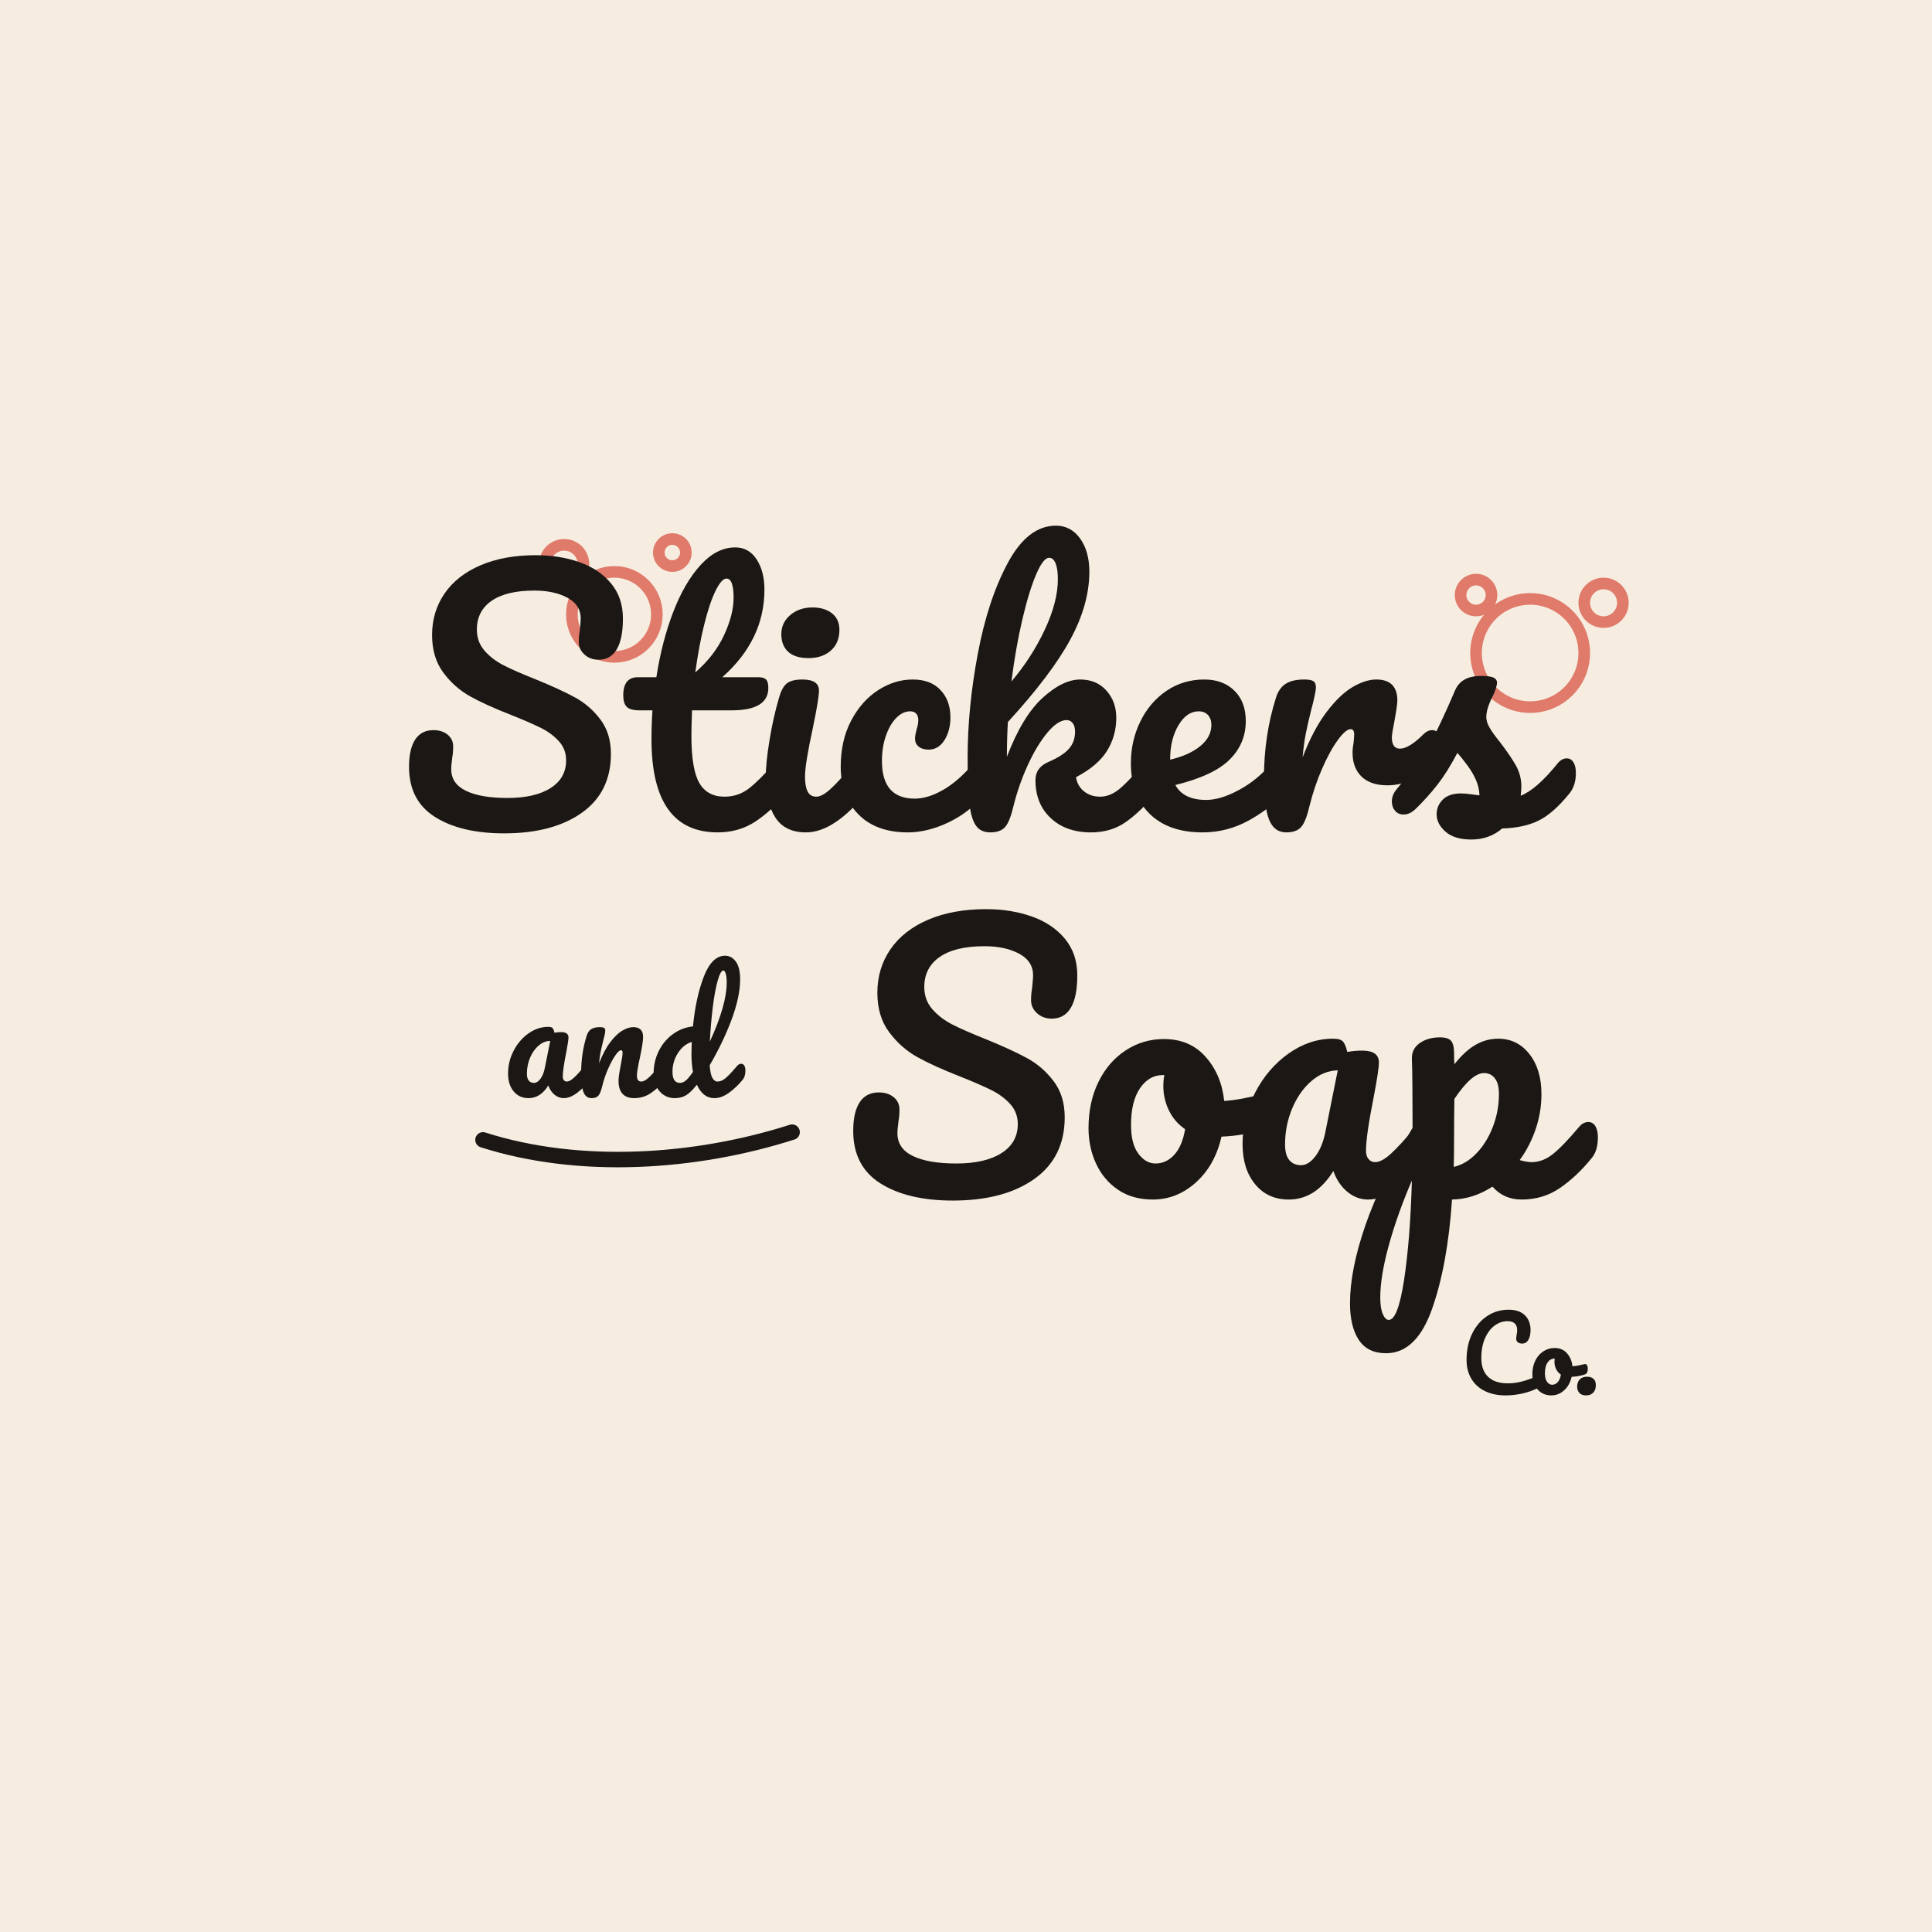
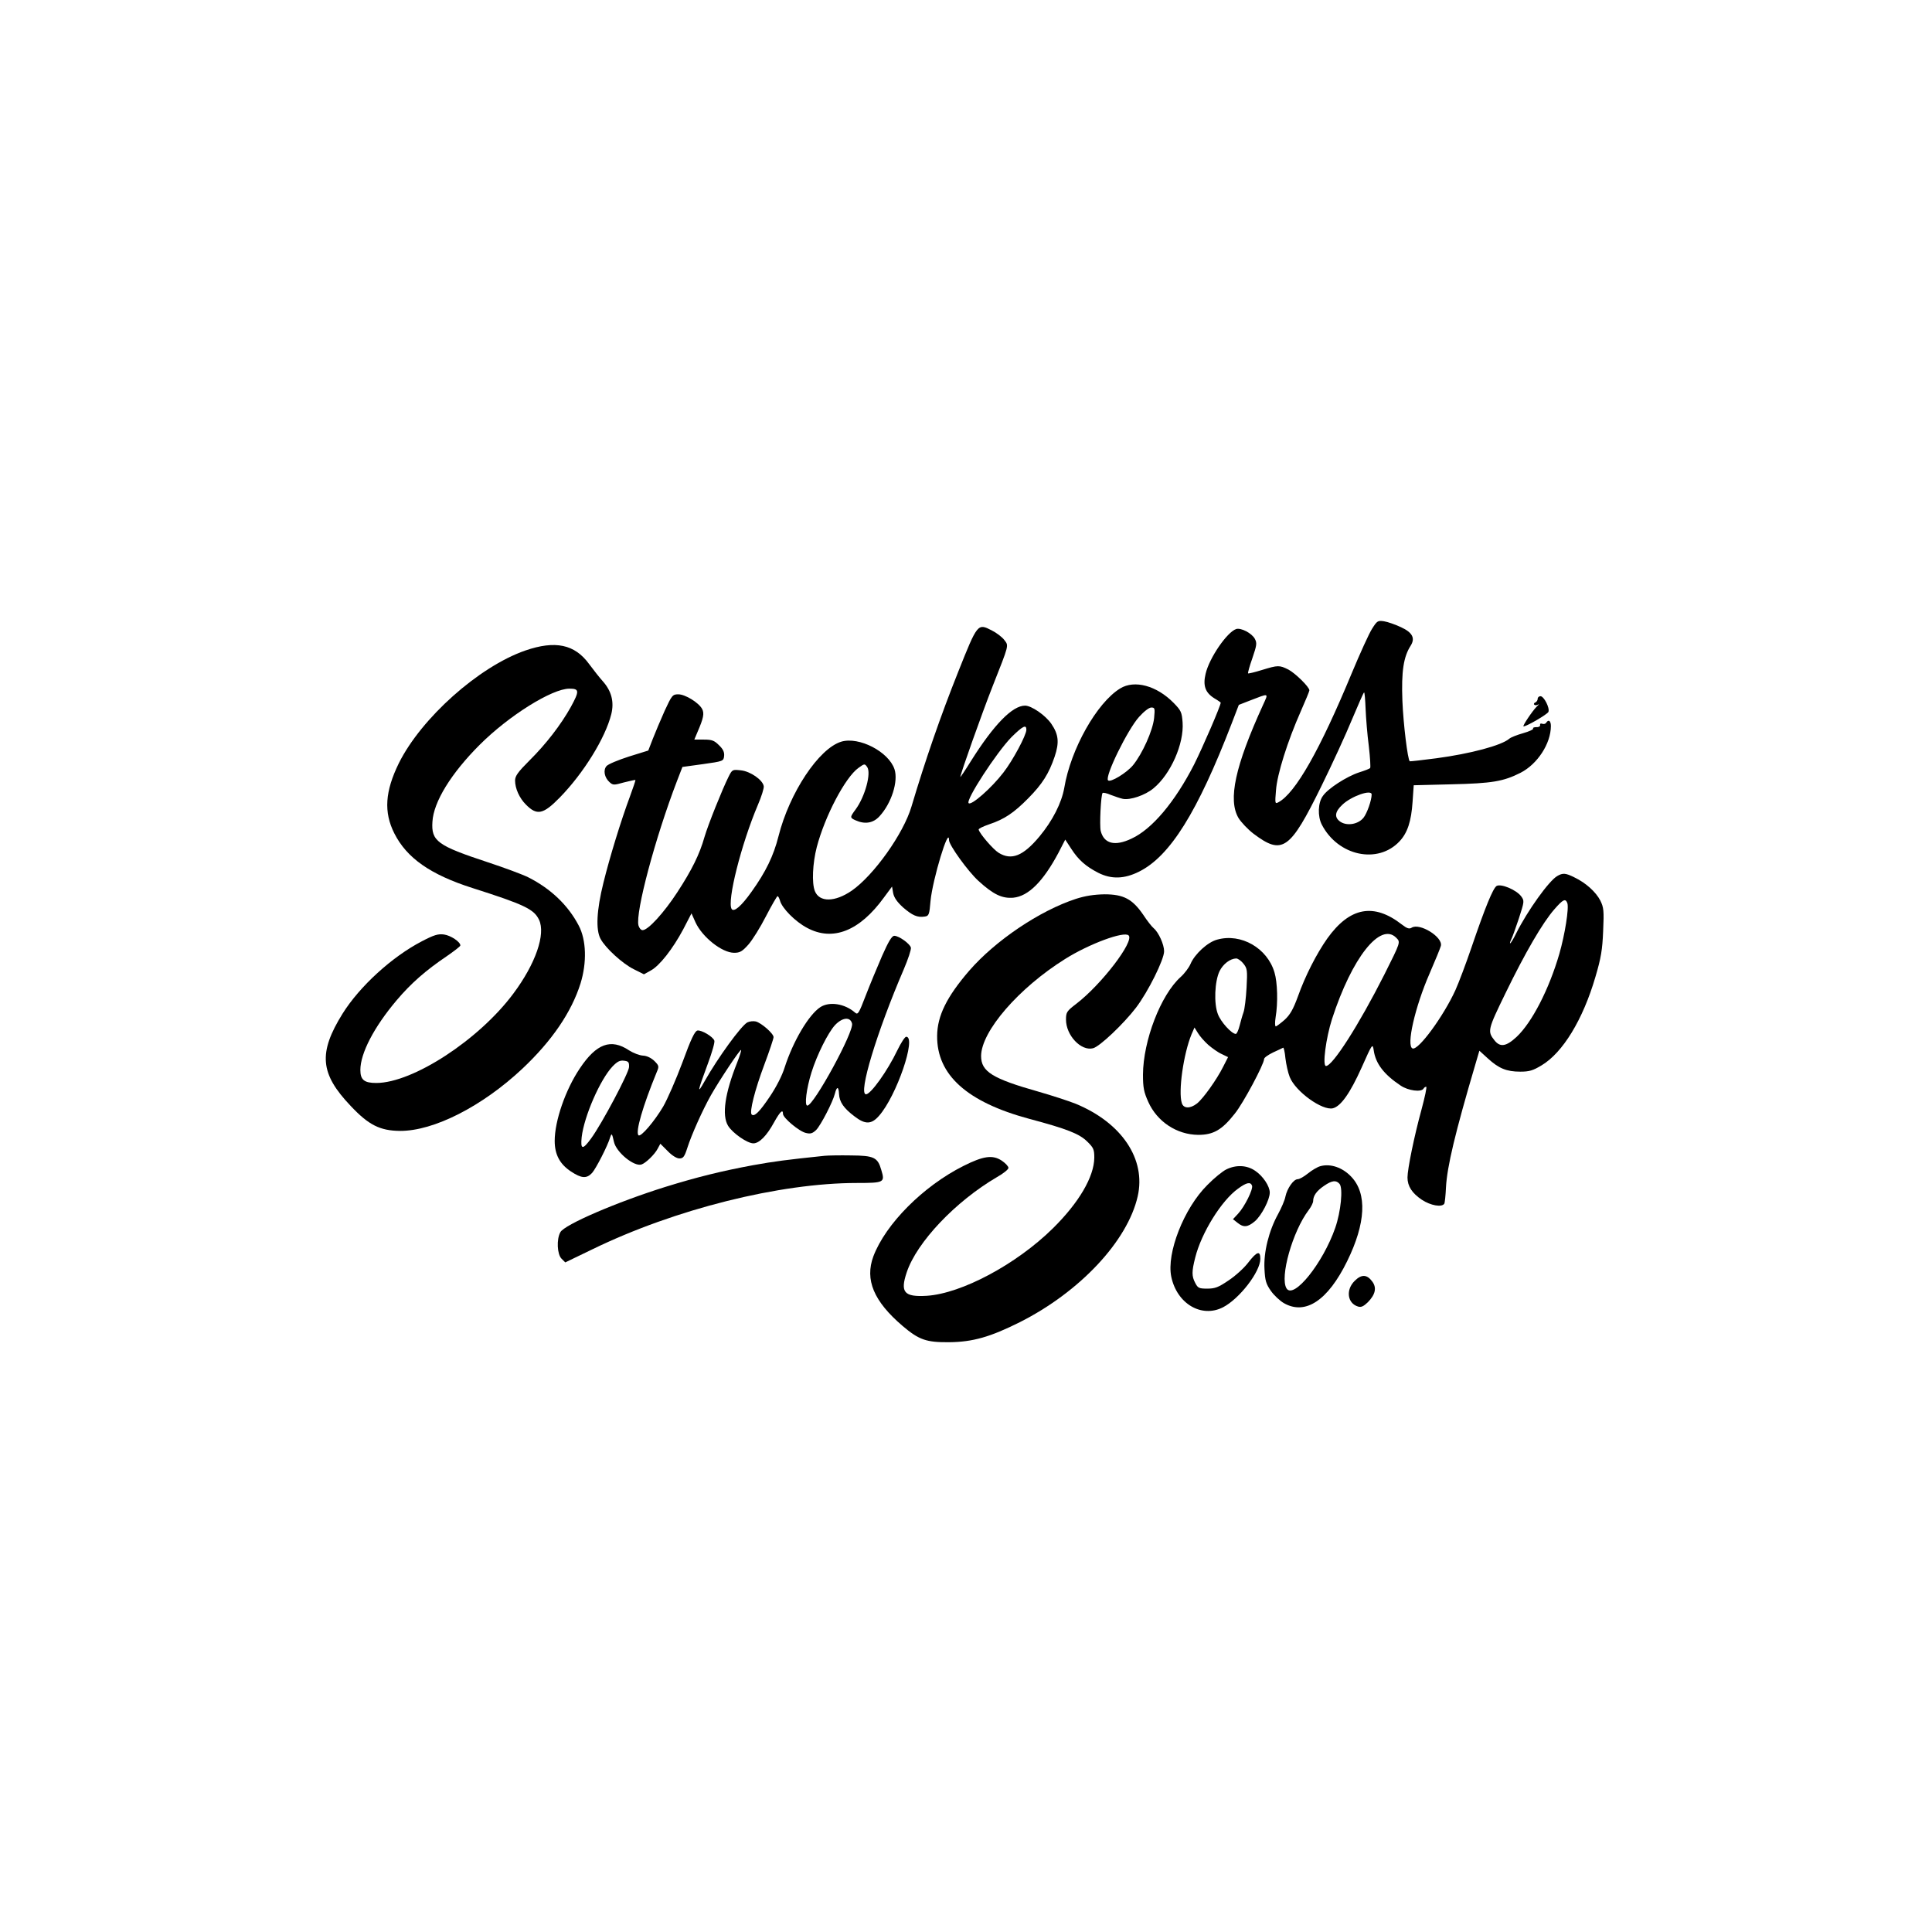
- <svg xmlns="http://www.w3.org/2000/svg" viewBox="0 0 1000 1000" width="1000" height="1000">
-   <rect width="100%" height="100%" fill="#F6EDE0" />
-   <g>
-     <g fill="none" stroke="#E07A6A" stroke-width="6">
-       <circle cx="318" cy="318" r="22" />
-       <circle cx="292" cy="292" r="10" />
-       <circle cx="348" cy="286" r="7" />
-       <circle cx="792" cy="338" r="28" />
-       <circle cx="830" cy="312" r="10" />
-       <circle cx="764" cy="308" r="8" />
-     </g>
-     <path d="M211.712 396.904Q211.712 387.664 214.904 382.792Q218.096 377.92 224.312 377.92Q228.848 377.92 231.704 380.272Q234.56 382.624 234.56 386.32Q234.56 389.68 234.056 392.2Q234.056 392.872 233.804 394.552Q233.552 396.232 233.552 398.08Q233.552 405.64 241.196 409.336Q248.84 413.032 262.616 413.032Q276.896 413.032 284.96 407.908Q293.024 402.784 293.024 393.544Q293.024 387.832 289.328 383.716Q285.632 379.6 280.088 376.828Q274.544 374.056 264.464 370.024Q251.528 364.984 243.38 360.448Q235.232 355.912 229.436 348.1Q223.64 340.288 223.64 328.696Q223.64 316.6 230.108 307.192Q236.576 297.784 248.756 292.576Q260.936 287.368 277.4 287.368Q289.664 287.368 299.912 290.98Q310.16 294.592 316.292 301.984Q322.424 309.376 322.424 320.128Q322.424 330.712 319.232 336.088Q316.04 341.464 309.824 341.464Q305.456 341.464 302.516 338.776Q299.576 336.088 299.576 332.392Q299.576 329.2 300.08 326.512Q300.584 321.472 300.584 320.128Q300.584 313.072 293.696 309.376Q286.808 305.68 276.56 305.68Q262.112 305.68 254.468 310.972Q246.824 316.264 246.824 325.84Q246.824 332.224 250.772 336.76Q254.72 341.296 260.6 344.32Q266.48 347.344 277.064 351.544Q289.832 356.752 297.56 360.952Q305.288 365.152 310.748 372.376Q316.208 379.6 316.208 390.184Q316.208 410.008 301.172 420.676Q286.136 431.344 260.936 431.344Q238.592 431.344 225.152 422.86Q211.712 414.376 211.712 396.904Z" fill="#1A1714" />
-     <path d="M410.12 400.096Q410.12 406.816 406.928 410.512Q399.704 419.416 391.136 425.128Q382.568 430.84 371.48 430.84Q337.208 430.84 337.208 382.624Q337.208 375.232 337.712 367.672H331.16Q326.12 367.672 324.356 365.824Q322.592 363.976 322.592 359.944Q322.592 350.536 330.152 350.536H339.728Q342.584 332.056 348.464 316.768Q354.344 301.48 362.66 292.408Q370.976 283.336 380.552 283.336Q387.608 283.336 391.64 289.552Q395.672 295.768 395.672 305.176Q395.672 331.216 373.832 350.536H392.648Q395.336 350.536 396.512 351.712Q397.688 352.888 397.688 356.08Q397.688 367.672 378.704 367.672H358.208Q357.872 376.072 357.872 380.776Q357.872 398.248 361.988 405.304Q366.104 412.36 375.008 412.36Q382.232 412.36 387.776 407.992Q393.32 403.624 400.88 394.888Q402.896 392.536 405.416 392.536Q407.6 392.536 408.86 394.552Q410.12 396.568 410.12 400.096ZM359.888 348.016Q369.8 339.448 374.756 328.78Q379.712 318.112 379.712 309.376Q379.712 299.464 376.016 299.464Q373.496 299.464 370.388 305.764Q367.28 312.064 364.508 323.236Q361.736 334.408 359.888 348.016Z" fill="#1A1714" />
-     <path d="M404.408 328.192Q404.408 322.312 409.028 318.364Q413.648 314.416 420.536 314.416Q426.752 314.416 430.616 317.44Q434.48 320.464 434.48 326.008Q434.48 332.728 430.112 336.676Q425.744 340.624 418.52 340.624Q411.464 340.624 407.936 337.348Q404.408 334.072 404.408 328.192ZM396.344 402.616Q396.344 395.056 398.276 383.212Q400.208 371.368 403.232 361.12Q404.744 355.744 407.264 353.728Q409.784 351.712 415.328 351.712Q423.896 351.712 423.896 357.424Q423.896 361.624 420.704 376.912Q416.672 395.392 416.672 401.944Q416.672 406.984 418.016 409.672Q419.36 412.36 422.552 412.36Q425.576 412.36 430.112 408.16Q434.648 403.96 442.208 394.888Q444.224 392.536 446.744 392.536Q448.928 392.536 450.188 394.552Q451.448 396.568 451.448 400.096Q451.448 406.816 448.256 410.512Q431.624 430.84 417.176 430.84Q406.256 430.84 401.3 423.112Q396.344 415.384 396.344 402.616Z" fill="#1A1714" />
-     <path d="M435.152 396.904Q435.152 383.296 440.528 373.048Q445.904 362.8 454.472 357.256Q463.04 351.712 472.448 351.712Q481.688 351.712 486.812 357.172Q491.936 362.632 491.936 371.2Q491.936 378.256 488.828 383.128Q485.72 388.0 480.68 388.0Q477.488 388.0 475.556 386.488Q473.624 384.976 473.624 382.288Q473.624 381.112 473.96 379.6Q474.296 378.088 474.464 377.416Q475.304 374.896 475.304 372.712Q475.304 370.528 474.212 369.352Q473.12 368.176 471.104 368.176Q467.24 368.176 463.88 371.62Q460.52 375.064 458.504 380.944Q456.488 386.824 456.488 393.88Q456.488 413.368 473.456 413.368Q480.344 413.368 488.324 408.748Q496.304 404.128 504.032 394.888Q506.048 392.536 508.568 392.536Q510.752 392.536 512.012 394.552Q513.272 396.568 513.272 400.096Q513.272 406.48 510.08 410.512Q502.184 420.256 491.18 425.548Q480.176 430.84 469.928 430.84Q453.464 430.84 444.308 421.516Q435.152 412.192 435.152 396.904Z" fill="#1A1714" />
-     <path d="M601.472 400.096Q601.472 406.816 598.28 410.512Q590.72 419.752 582.992 425.296Q575.264 430.84 564.68 430.84Q551.744 430.84 543.848 423.448Q535.952 416.056 535.952 403.792Q535.952 397.24 542.672 394.384Q550.064 391.192 553.256 387.58Q556.448 383.968 556.448 378.76Q556.448 375.736 555.188 374.224Q553.928 372.712 552.08 372.712Q547.544 372.712 542.084 379.264Q536.624 385.816 531.92 396.148Q527.216 406.48 524.528 417.4Q522.68 425.296 520.244 428.068Q517.808 430.84 512.6 430.84Q507.392 430.84 504.956 427.06Q502.52 423.28 501.68 415.384Q500.84 407.488 500.84 392.2Q500.84 366.328 506.132 338.272Q511.424 310.216 521.756 291.148Q532.088 272.08 546.536 272.08Q554.264 272.08 559.052 278.716Q563.84 285.352 563.84 295.936Q563.84 312.904 553.928 331.132Q544.016 349.36 521.672 373.72Q521.168 382.456 521.168 391.696Q529.232 370.696 539.648 361.204Q550.064 351.712 559.136 351.712Q567.536 351.712 572.66 357.424Q577.784 363.136 577.784 371.536Q577.784 380.776 573.08 388.504Q568.376 396.232 556.952 402.28Q557.624 406.816 561.068 409.588Q564.512 412.36 569.384 412.36Q574.592 412.36 579.464 408.328Q584.336 404.296 592.232 394.888Q594.248 392.536 596.768 392.536Q598.952 392.536 600.212 394.552Q601.472 396.568 601.472 400.096ZM523.52 352.72Q533.936 340.456 540.74 326.008Q547.544 311.56 547.544 299.8Q547.544 294.424 546.368 291.568Q545.192 288.712 543.008 288.712Q539.984 288.712 536.288 297.364Q532.592 306.016 529.148 320.716Q525.704 335.416 523.52 352.72Z" fill="#1A1714" />
-     <path d="M667.496 400.096Q667.496 406.816 664.304 410.512Q658.088 418.072 646.748 424.456Q635.408 430.84 622.472 430.84Q604.832 430.84 595.088 421.264Q585.344 411.688 585.344 395.056Q585.344 383.464 590.216 373.468Q595.088 363.472 603.74 357.592Q612.392 351.712 623.312 351.712Q633.056 351.712 638.936 357.508Q644.816 363.304 644.816 373.216Q644.816 384.808 636.5 393.124Q628.184 401.44 608.36 406.312Q612.56 414.04 624.32 414.04Q631.88 414.04 641.54 408.748Q651.2 403.456 658.256 394.888Q660.272 392.536 662.792 392.536Q664.976 392.536 666.236 394.552Q667.496 396.568 667.496 400.096ZM605.672 392.872V393.208Q615.584 390.856 621.296 386.152Q627.008 381.448 627.008 375.232Q627.008 372.04 625.244 370.108Q623.48 368.176 620.456 368.176Q614.24 368.176 609.956 375.4Q605.672 382.624 605.672 392.872Z" fill="#1A1714" />
-     <path d="M654.224 402.616Q654.224 380.776 660.44 361.12Q661.952 356.248 665.396 353.98Q668.84 351.712 675.056 351.712Q678.416 351.712 679.76 352.552Q681.104 353.392 681.104 355.744Q681.104 358.432 678.584 367.84Q676.904 374.56 675.896 379.6Q674.888 384.64 674.216 392.032Q679.76 377.584 686.648 368.512Q693.536 359.44 700.172 355.576Q706.808 351.712 712.352 351.712Q723.272 351.712 723.272 362.632Q723.272 364.816 721.76 373.216Q720.416 379.936 720.416 381.616Q720.416 387.496 724.616 387.496Q729.32 387.496 736.712 380.104Q738.896 377.92 741.248 377.92Q743.432 377.92 744.692 379.852Q745.952 381.784 745.952 384.976Q745.952 391.192 742.592 394.72Q737.888 399.592 731.588 403.036Q725.288 406.48 718.232 406.48Q709.328 406.48 704.708 401.944Q700.088 397.408 700.088 389.68Q700.088 387.16 700.592 384.64Q700.928 381.28 700.928 380.104Q700.928 377.416 699.08 377.416Q696.56 377.416 692.444 383.044Q688.328 388.672 684.296 397.912Q680.264 407.152 677.744 417.4Q675.896 425.296 673.46 428.068Q671.024 430.84 665.816 430.84Q659.432 430.84 656.828 424.12Q654.224 417.4 654.224 402.616Z" fill="#1A1714" />
-     <path d="M743.6 421.432Q743.6 417.064 746.792 413.872Q749.984 410.68 756.2 410.68Q758.384 410.68 761.324 411.1Q764.264 411.52 765.776 411.688Q765.608 407.32 763.844 403.456Q762.08 399.592 759.392 395.98Q756.704 392.368 754.352 389.68Q749.144 399.592 744.02 406.144Q738.896 412.696 732.848 418.576Q729.824 421.6 726.464 421.6Q723.776 421.6 722.096 419.668Q720.416 417.736 720.416 414.88Q720.416 411.52 722.768 408.664L724.952 405.976Q734.192 394.552 738.896 387.16Q741.752 382.288 745.616 374.14Q749.48 365.992 753.176 357.256Q756.368 349.864 766.448 349.864Q771.152 349.864 773.0 350.704Q774.848 351.544 774.848 353.392Q774.848 354.4 774.176 356.584Q773.504 358.768 772.328 360.952Q769.304 367.0 769.304 371.2Q769.304 373.72 771.068 376.744Q772.832 379.768 776.528 384.304Q781.904 391.36 784.676 396.316Q787.448 401.272 787.448 407.152Q787.448 408.832 787.112 411.856Q795.344 408.664 806.432 394.888Q808.448 392.536 810.968 392.536Q813.152 392.536 814.412 394.552Q815.672 396.568 815.672 400.096Q815.672 406.48 812.48 410.512Q804.08 420.928 796.436 424.708Q788.792 428.488 777.536 428.824Q770.816 434.536 761.576 434.536Q752.84 434.536 748.22 430.504Q743.6 426.472 743.6 421.432Z" fill="#1A1714" />
-     <path d="M262.971 555.676Q262.971 549.436 265.857 543.859Q268.743 538.282 273.54 534.889Q278.337 531.496 283.719 531.496Q285.435 531.496 286.02 532.159Q286.605 532.822 286.995 534.538Q288.633 534.226 290.427 534.226Q294.249 534.226 294.249 536.956Q294.249 538.594 293.079 544.756Q291.285 553.726 291.285 557.236Q291.285 558.406 291.87 559.108Q292.455 559.81 293.391 559.81Q294.873 559.81 296.979 557.899Q299.085 555.988 302.673 551.698Q303.609 550.606 304.779 550.606Q305.793 550.606 306.378 551.542Q306.963 552.478 306.963 554.116Q306.963 557.236 305.481 558.952Q302.283 562.93 298.695 565.66Q295.107 568.39 291.753 568.39Q289.179 568.39 287.034 566.635Q284.889 564.88 283.797 561.838Q279.741 568.39 273.579 568.39Q268.743 568.39 265.857 564.88Q262.971 561.37 262.971 555.676ZM281.925 553.102 284.811 538.75Q281.535 538.828 278.766 541.207Q275.997 543.586 274.359 547.486Q272.721 551.386 272.721 555.754Q272.721 558.172 273.696 559.342Q274.671 560.512 276.387 560.512Q278.103 560.512 279.663 558.484Q281.223 556.456 281.925 553.102Z" fill="#1A1714" />
-     <path d="M300.801 555.286Q300.801 545.146 303.687 536.02Q304.389 533.758 305.988 532.705Q307.587 531.652 310.473 531.652Q312.033 531.652 312.657 532.042Q313.281 532.432 313.281 533.524Q313.281 534.772 312.111 539.14Q311.331 542.26 310.863 544.6Q310.395 546.94 310.083 550.372Q312.657 543.664 315.855 539.452Q319.053 535.24 322.134 533.446Q325.215 531.652 327.789 531.652Q332.859 531.652 332.859 536.722Q332.859 539.764 331.143 547.72Q329.661 554.506 329.661 556.69Q329.661 559.81 331.923 559.81Q333.483 559.81 335.628 557.899Q337.773 555.988 341.361 551.698Q342.297 550.606 343.467 550.606Q344.481 550.606 345.066 551.542Q345.651 552.478 345.651 554.116Q345.651 557.236 344.169 558.952Q340.815 563.086 336.954 565.738Q333.093 568.39 328.179 568.39Q324.201 568.39 322.173 566.089Q320.145 563.788 320.145 559.42Q320.145 557.236 321.237 551.62Q322.251 546.706 322.251 544.834Q322.251 543.586 321.393 543.586Q320.379 543.586 318.546 546.199Q316.713 548.812 314.802 553.102Q312.891 557.392 311.721 562.15Q310.863 565.816 309.732 567.103Q308.601 568.39 306.183 568.39Q303.219 568.39 302.01 565.27Q300.801 562.15 300.801 555.286Z" fill="#1A1714" />
-     <path d="M385.821 554.116Q385.821 557.236 384.339 558.952Q381.141 562.852 377.319 565.621Q373.497 568.39 369.753 568.39Q363.825 568.39 360.705 561.448Q357.429 565.582 354.972 566.986Q352.515 568.39 349.239 568.39Q344.481 568.39 341.4 564.841Q338.319 561.292 338.319 555.598Q338.319 549.358 340.971 544.015Q343.623 538.672 348.264 535.279Q352.905 531.886 358.677 531.262Q360.159 516.13 364.332 505.405Q368.505 494.68 375.291 494.68Q378.645 494.68 380.868 497.722Q383.091 500.764 383.091 506.926Q383.091 515.662 378.801 527.362Q374.511 539.062 367.335 551.386Q367.647 555.91 368.7 557.86Q369.753 559.81 371.391 559.81Q373.497 559.81 375.681 557.938Q377.865 556.066 381.531 551.698Q382.467 550.606 383.637 550.606Q384.651 550.606 385.236 551.542Q385.821 552.478 385.821 554.116ZM367.413 539.14Q376.149 520.108 376.149 508.564Q376.149 505.6 375.642 503.962Q375.135 502.324 374.433 502.324Q372.951 502.324 371.469 507.589Q369.987 512.854 368.934 521.356Q367.881 529.858 367.413 539.14ZM358.677 554.818Q357.897 550.606 357.897 545.38Q357.897 543.508 358.053 539.296Q353.763 540.622 350.916 545.029Q348.069 549.436 348.069 554.818Q348.069 560.512 351.969 560.512Q353.451 560.512 354.933 559.303Q356.415 558.094 358.677 554.818Z" fill="#1A1714" />
-     <path d="M 250,590 C 300,606 360,602 410,586" fill="none" stroke="#1A1714" stroke-width="8" stroke-linecap="round" />
-     <path d="M441.624 585.328Q441.624 575.648 444.968 570.544Q448.312 565.44 454.824 565.44Q459.576 565.44 462.568 567.904Q465.56 570.368 465.56 574.24Q465.56 577.76 465.032 580.4Q465.032 581.104 464.768 582.864Q464.504 584.624 464.504 586.56Q464.504 594.48 472.512 598.352Q480.52 602.224 494.952 602.224Q509.912 602.224 518.36 596.856Q526.808 591.488 526.808 581.808Q526.808 575.824 522.936 571.512Q519.064 567.2 513.256 564.296Q507.448 561.392 496.888 557.168Q483.336 551.888 474.8 547.136Q466.264 542.384 460.192 534.2Q454.12 526.016 454.12 513.872Q454.12 501.2 460.896 491.344Q467.672 481.488 480.432 476.032Q493.192 470.576 510.44 470.576Q523.288 470.576 534.024 474.36Q544.76 478.144 551.184 485.888Q557.608 493.632 557.608 504.896Q557.608 515.984 554.264 521.616Q550.92 527.248 544.408 527.248Q539.832 527.248 536.752 524.432Q533.672 521.616 533.672 517.744Q533.672 514.4 534.2 511.584Q534.728 506.304 534.728 504.896Q534.728 497.504 527.512 493.632Q520.296 489.76 509.56 489.76Q494.424 489.76 486.416 495.304Q478.408 500.848 478.408 510.88Q478.408 517.568 482.544 522.32Q486.68 527.072 492.84 530.24Q499.0 533.408 510.088 537.808Q523.464 543.264 531.56 547.664Q539.656 552.064 545.376 559.632Q551.096 567.2 551.096 578.288Q551.096 599.056 535.344 610.232Q519.592 621.408 493.192 621.408Q469.784 621.408 455.704 612.52Q441.624 603.632 441.624 585.328Z" fill="#1A1714" />
-     <path d="M660.568 574.064Q660.568 582.512 655.464 584.096Q644.904 587.792 632.232 588.32Q628.888 603.104 619.032 611.992Q609.176 620.88 596.68 620.88Q586.12 620.88 578.64 615.776Q571.16 610.672 567.288 602.224Q563.416 593.776 563.416 583.92Q563.416 570.544 568.52 560.072Q573.624 549.6 582.6 543.704Q591.576 537.808 602.488 537.808Q615.864 537.808 624.048 547.048Q632.232 556.288 633.64 569.84Q641.912 569.312 653.352 566.32Q654.76 565.968 655.816 565.968Q658.104 565.968 659.336 568.256Q660.568 570.544 660.568 574.064ZM613.4 584.448Q607.944 580.752 605.04 574.768Q602.136 568.784 602.136 562.096Q602.136 559.28 602.664 556.464H601.784Q594.744 556.464 590.08 563.24Q585.416 570.016 585.416 582.336Q585.416 592.016 589.2 597.12Q592.984 602.224 598.088 602.224Q603.72 602.224 607.856 597.648Q611.992 593.072 613.4 584.448Z" fill="#1A1714" />
-     <path d="M643.144 592.192Q643.144 578.112 649.656 565.528Q656.168 552.944 666.992 545.288Q677.816 537.632 689.96 537.632Q693.832 537.632 695.152 539.128Q696.472 540.624 697.352 544.496Q701.048 543.792 705.096 543.792Q713.72 543.792 713.72 549.952Q713.72 553.648 711.08 567.552Q707.032 587.792 707.032 595.712Q707.032 598.352 708.352 599.936Q709.672 601.52 711.784 601.52Q715.128 601.52 719.88 597.208Q724.632 592.896 732.728 583.216Q734.84 580.752 737.48 580.752Q739.768 580.752 741.088 582.864Q742.408 584.976 742.408 588.672Q742.408 595.712 739.064 599.584Q731.848 608.56 723.752 614.72Q715.656 620.88 708.088 620.88Q702.28 620.88 697.44 616.92Q692.6 612.96 690.136 606.096Q680.984 620.88 667.08 620.88Q656.168 620.88 649.656 612.96Q643.144 605.04 643.144 592.192ZM685.912 586.384 692.424 554.0Q685.032 554.176 678.784 559.544Q672.536 564.912 668.84 573.712Q665.144 582.512 665.144 592.368Q665.144 597.824 667.344 600.464Q669.544 603.104 673.416 603.104Q677.288 603.104 680.808 598.528Q684.328 593.952 685.912 586.384Z" fill="#1A1714" />
-     <path d="M827.064 588.672Q827.064 595.712 823.72 599.584Q816.152 608.912 807.44 614.896Q798.728 620.88 787.64 620.88Q778.312 620.88 772.504 614.192Q762.472 620.704 751.56 620.88Q749.272 654.848 741.176 677.64Q733.08 700.432 717.416 700.432Q707.912 700.432 703.336 693.568Q698.76 686.704 698.76 674.56Q698.76 657.312 706.68 634.344Q714.6 611.376 731.144 583.744Q731.144 558.048 730.792 548.016Q730.616 542.912 734.84 539.92Q739.064 536.928 745.4 536.928Q749.096 536.928 750.768 538.424Q752.44 539.92 752.616 544.32Q752.616 548.72 752.792 550.832Q758.424 543.792 763.88 540.712Q769.336 537.632 775.496 537.632Q785.352 537.632 791.6 545.552Q797.848 553.472 797.848 566.32Q797.848 575.648 794.856 584.448Q791.864 593.248 786.584 600.464Q790.28 601.52 792.744 601.52Q798.552 601.52 803.832 597.296Q809.112 593.072 817.384 583.216Q819.496 580.752 822.136 580.752Q824.424 580.752 825.744 582.864Q827.064 584.976 827.064 588.672ZM775.848 566.144Q775.848 560.864 773.736 558.136Q771.624 555.408 768.104 555.408Q761.768 555.408 752.792 568.784Q752.616 576.528 752.616 591.488Q752.616 599.584 752.44 603.984Q758.776 602.576 764.144 597.032Q769.512 591.488 772.68 583.304Q775.848 575.12 775.848 566.144ZM730.792 611.024Q723.224 628.624 718.824 644.64Q714.424 660.656 714.424 671.568Q714.424 677.2 715.744 680.192Q717.064 683.184 718.824 683.184Q723.576 683.184 726.744 662.504Q729.912 641.824 730.792 611.024Z" fill="#1A1714" />
-     <path d="M759.084 703.904Q759.084 696.26 761.97 690.332Q764.856 684.404 769.796 681.154Q774.736 677.904 780.768 677.904Q786.384 677.904 789.296 680.79Q792.208 683.676 792.208 688.408Q792.208 691.58 791.09 693.504Q789.972 695.428 787.892 695.428Q786.436 695.428 785.604 694.752Q784.772 694.076 784.772 692.776Q784.772 692.308 784.98 691.06Q785.292 689.5 785.292 688.564Q785.292 683.832 780.248 683.832Q776.816 683.832 773.696 686.068Q770.576 688.304 768.652 692.646Q766.728 696.988 766.728 702.968Q766.728 709.208 770.212 712.614Q773.696 716.02 780.508 716.02Q783.888 716.02 787.346 715.162Q790.804 714.304 795.016 712.536Q795.796 712.224 796.316 712.224Q797.148 712.224 797.564 712.848Q797.98 713.472 797.98 714.46Q797.98 717.632 794.548 719.14Q790.856 720.752 786.878 721.506Q782.9 722.26 779.312 722.26Q773.124 722.26 768.548 719.998Q763.972 717.736 761.528 713.576Q759.084 709.416 759.084 703.904Z" fill="#1A1714" />
-     <path d="M821.848 708.428Q821.848 710.924 820.34 711.392Q817.22 712.484 813.476 712.64Q812.488 717.008 809.576 719.634Q806.664 722.26 802.972 722.26Q799.852 722.26 797.642 720.752Q795.432 719.244 794.288 716.748Q793.144 714.252 793.144 711.34Q793.144 707.388 794.652 704.294Q796.16 701.2 798.812 699.458Q801.464 697.716 804.688 697.716Q808.64 697.716 811.058 700.446Q813.476 703.176 813.892 707.18Q816.336 707.024 819.716 706.14Q820.132 706.036 820.444 706.036Q821.12 706.036 821.484 706.712Q821.848 707.388 821.848 708.428ZM807.912 711.496Q806.3 710.404 805.442 708.636Q804.584 706.868 804.584 704.892Q804.584 704.06 804.74 703.228H804.48Q802.4 703.228 801.022 705.23Q799.644 707.232 799.644 710.872Q799.644 713.732 800.762 715.24Q801.88 716.748 803.388 716.748Q805.052 716.748 806.274 715.396Q807.496 714.044 807.912 711.496Z" fill="#1A1714" />
-     <path d="M816.336 717.736Q816.336 715.396 817.662 713.992Q818.988 712.588 821.38 712.588Q823.668 712.588 824.838 713.706Q826.008 714.824 826.008 717.008Q826.008 719.4 824.656 720.83Q823.304 722.26 820.964 722.26Q818.676 722.26 817.506 721.012Q816.336 719.764 816.336 717.736Z" fill="#1A1714" />
+ <svg xmlns="http://www.w3.org/2000/svg" version="1.0" width="1024pt" height="1024pt" viewBox="0 0 1024 1024" preserveAspectRatio="xMidYMid meet">
+   <g transform="translate(0,1024) scale(0.1,-0.1)" fill="#000000" stroke="none">
+     <path d="M7272 6907 c-16 -25 -64 -131 -107 -234 -169 -408 -299 -637 -389 -685 -18 -10 -19 -7 -13 63 6 86 62 262 131 418 25 57 46 107 46 112 0 18 -75 91 -111 110 -48 24 -55 24 -140 -2 -39 -12 -72 -20 -74 -18 -2 2 8 39 23 81 23 68 25 79 13 102 -16 30 -74 60 -99 52 -48 -16 -142 -152 -162 -237 -15 -63 -2 -100 46 -130 19 -11 34 -22 34 -23 0 -17 -95 -236 -141 -328 -102 -199 -223 -343 -332 -393 -88 -42 -146 -27 -163 41 -7 29 1 192 10 201 3 3 23 -1 43 -10 21 -8 50 -18 64 -21 39 -8 119 19 163 56 91 75 162 236 154 349 -4 54 -8 63 -47 103 -90 92 -208 124 -284 77 -124 -76 -262 -322 -296 -526 -14 -80 -62 -175 -132 -259 -86 -103 -148 -128 -216 -86 -28 17 -100 100 -106 123 -1 5 24 17 56 28 81 27 131 61 207 138 75 76 109 130 140 221 25 75 21 117 -18 174 -31 45 -105 96 -139 96 -67 0 -165 -100 -287 -294 -31 -50 -56 -87 -56 -84 0 15 115 338 170 478 90 228 87 216 63 248 -11 15 -41 38 -67 51 -74 38 -75 37 -177 -219 -95 -238 -175 -470 -248 -715 -42 -143 -200 -365 -317 -446 -89 -61 -171 -62 -195 -2 -17 42 -12 148 10 233 43 164 151 370 221 420 32 23 33 23 46 5 23 -32 -11 -157 -61 -225 -31 -42 -31 -44 0 -58 49 -22 93 -15 126 21 64 69 101 186 80 250 -31 93 -188 174 -282 146 -119 -36 -275 -271 -333 -502 -26 -103 -67 -188 -143 -294 -54 -76 -93 -109 -105 -91 -26 40 51 345 139 552 19 44 33 89 31 99 -5 33 -71 79 -121 84 -45 5 -46 5 -66 -35 -32 -64 -108 -253 -127 -318 -26 -92 -67 -175 -144 -293 -71 -109 -155 -201 -184 -201 -9 0 -18 11 -22 25 -17 69 89 465 204 765 l29 75 109 15 c107 15 109 16 112 43 2 20 -5 36 -27 57 -25 25 -37 30 -80 30 l-51 0 16 38 c33 76 38 101 25 125 -18 33 -89 77 -126 77 -30 0 -34 -5 -72 -87 -22 -49 -50 -116 -63 -149 l-24 -62 -103 -32 c-56 -18 -109 -40 -118 -50 -19 -21 -12 -61 16 -86 18 -16 23 -16 76 -1 32 8 59 14 61 13 1 -2 -12 -41 -29 -87 -48 -129 -107 -321 -141 -459 -36 -145 -41 -248 -15 -296 26 -49 117 -132 176 -161 l54 -27 36 20 c47 25 117 115 172 218 l44 85 21 -47 c36 -79 141 -162 205 -162 31 0 43 7 76 44 21 24 63 91 93 150 30 58 58 106 61 106 4 0 9 -10 13 -23 10 -40 81 -112 144 -145 136 -73 278 -17 407 161 l43 58 6 -35 c5 -24 21 -47 53 -76 49 -42 75 -54 114 -48 22 3 25 9 31 83 11 114 98 402 98 322 0 -26 101 -166 156 -216 79 -72 125 -94 185 -89 80 8 158 86 239 238 l36 70 32 -49 c38 -59 77 -93 143 -127 69 -35 138 -33 216 6 165 82 310 316 491 785 l38 99 59 23 c104 40 99 42 69 -24 -148 -324 -186 -502 -130 -598 14 -23 50 -61 80 -84 153 -115 193 -87 360 253 57 116 130 275 162 353 33 78 61 143 64 143 3 0 6 -39 8 -88 2 -48 9 -136 17 -197 7 -60 10 -113 7 -116 -4 -4 -30 -14 -59 -23 -66 -22 -164 -85 -191 -124 -27 -36 -29 -109 -6 -153 86 -166 297 -211 412 -88 42 45 62 105 69 210 l6 87 201 5 c214 5 274 15 365 61 90 46 161 155 161 248 0 28 -13 37 -25 17 -4 -6 -13 -8 -21 -5 -8 3 -13 0 -11 -7 1 -7 -8 -12 -20 -11 -12 0 -20 -3 -17 -7 3 -5 -21 -16 -53 -25 -32 -9 -65 -22 -73 -29 -41 -36 -207 -80 -387 -104 -76 -10 -139 -17 -141 -16 -11 9 -34 197 -39 320 -6 157 6 234 44 293 25 40 9 70 -52 98 -30 14 -70 28 -89 31 -33 5 -37 3 -64 -40z m-1155 -473 c-7 -66 -62 -189 -112 -250 -34 -41 -120 -93 -132 -80 -19 19 103 268 164 336 26 29 53 50 65 50 19 0 20 -4 15 -56z m-677 -62 c0 -28 -72 -163 -122 -227 -62 -81 -170 -176 -184 -162 -17 16 148 269 227 350 60 59 79 69 79 39z m1830 -343 c0 -30 -24 -99 -43 -123 -28 -35 -86 -45 -122 -22 -34 23 -31 53 10 91 47 45 155 83 155 54z" />
+     <path d="M2784 6792 c-247 -86 -551 -358 -670 -597 -73 -149 -81 -259 -24 -372 66 -131 192 -219 415 -290 276 -88 325 -112 352 -168 36 -76 -18 -233 -136 -391 -182 -245 -533 -474 -727 -474 -64 0 -84 17 -84 69 0 88 72 227 192 369 77 91 155 159 266 234 39 27 72 52 72 57 0 19 -51 53 -87 58 -31 4 -52 -2 -117 -36 -158 -82 -329 -238 -420 -383 -130 -209 -120 -319 43 -490 95 -101 155 -131 261 -132 179 -1 436 130 649 330 156 147 260 299 308 452 34 110 31 230 -10 307 -56 107 -148 195 -267 255 -30 15 -127 51 -215 80 -267 88 -300 112 -293 215 6 105 99 256 250 407 155 155 384 298 476 298 53 0 54 -12 7 -98 -52 -93 -131 -196 -219 -283 -61 -61 -76 -82 -76 -106 0 -42 23 -93 57 -127 59 -60 92 -53 180 37 127 130 242 317 273 442 16 65 1 122 -44 173 -18 20 -51 62 -74 93 -76 104 -179 126 -338 71z" />
+     <path d="M8150 6536 c0 -8 -6 -16 -12 -19 -7 -2 -10 -8 -6 -12 4 -4 13 -4 21 1 7 5 4 0 -8 -11 -23 -23 -78 -105 -70 -105 17 0 128 65 132 77 8 21 -24 83 -42 83 -8 0 -15 -6 -15 -14z" />
+     <path d="M8254 5597 c-44 -25 -158 -184 -218 -304 -14 -29 -29 -53 -32 -53 -2 0 0 9 5 19 6 11 24 61 41 112 30 93 30 94 12 119 -26 34 -107 68 -130 54 -19 -13 -59 -109 -134 -329 -28 -82 -66 -183 -84 -223 -63 -138 -196 -320 -227 -309 -35 12 13 221 90 397 30 69 57 135 60 147 11 47 -113 123 -155 96 -13 -8 -25 -4 -52 17 -149 116 -276 92 -395 -74 -57 -81 -117 -198 -156 -308 -25 -68 -41 -96 -70 -123 -22 -19 -43 -35 -47 -35 -5 0 -5 21 -1 48 13 77 10 185 -6 238 -38 129 -177 209 -303 174 -51 -13 -120 -77 -142 -129 -8 -19 -31 -50 -52 -69 -106 -95 -199 -338 -200 -518 0 -69 5 -93 28 -144 47 -105 151 -174 265 -175 80 0 126 26 194 113 44 54 155 262 155 289 0 7 21 22 48 35 26 12 50 23 53 25 3 2 9 -23 12 -56 4 -33 14 -78 23 -100 31 -77 173 -179 229 -165 42 11 91 80 152 216 57 128 58 129 64 91 10 -70 54 -128 143 -187 40 -27 109 -36 121 -16 3 6 10 10 14 10 5 0 -7 -55 -25 -122 -38 -138 -74 -314 -74 -359 0 -46 24 -83 76 -118 47 -31 106 -41 119 -21 3 5 7 44 9 87 6 110 48 287 157 656 l20 68 45 -41 c58 -53 99 -70 172 -70 48 0 67 6 112 33 113 67 220 243 286 469 30 101 37 145 41 243 5 109 3 125 -15 162 -24 46 -77 94 -138 123 -46 23 -61 24 -90 7z m53 -143 c10 -26 -13 -168 -42 -269 -55 -189 -145 -364 -227 -441 -55 -51 -87 -56 -117 -18 -38 48 -36 56 59 251 104 214 196 372 258 443 47 54 59 59 69 34z m-907 -184 c24 -24 24 -22 -63 -196 -135 -267 -274 -484 -309 -484 -20 0 0 149 32 249 106 326 256 515 340 431z m-810 -137 c21 -26 22 -36 17 -128 -3 -55 -10 -113 -16 -130 -6 -16 -15 -49 -21 -72 -6 -24 -15 -43 -20 -43 -22 0 -80 64 -95 105 -22 56 -17 174 9 228 19 38 56 66 88 67 9 0 26 -12 38 -27z m-186 -431 c21 -18 53 -41 72 -49 l33 -16 -26 -51 c-34 -68 -106 -169 -139 -195 -36 -28 -71 -27 -80 2 -20 61 9 262 51 364 l16 37 18 -29 c10 -17 35 -45 55 -63z" />
+     <path d="M5703 5476 c-193 -63 -427 -221 -566 -381 -119 -138 -169 -239 -170 -345 -2 -207 158 -351 488 -440 199 -53 266 -79 308 -121 33 -32 37 -42 37 -85 -1 -101 -81 -238 -220 -375 -193 -190 -483 -345 -668 -357 -120 -7 -142 18 -106 125 54 160 258 375 478 504 34 19 61 41 61 49 0 8 -16 25 -35 38 -48 32 -97 26 -204 -28 -213 -107 -412 -307 -477 -479 -46 -124 2 -238 154 -368 88 -75 127 -88 247 -87 126 1 219 28 375 106 319 161 571 430 625 667 45 197 -84 390 -329 491 -38 15 -127 44 -197 64 -244 69 -304 106 -304 189 1 131 199 360 445 514 127 80 313 149 337 125 31 -31 -143 -259 -277 -362 -51 -39 -55 -45 -55 -84 0 -84 80 -168 143 -152 35 8 163 130 228 215 64 84 149 255 149 299 0 36 -29 100 -55 122 -10 8 -35 40 -56 72 -57 83 -104 108 -205 108 -55 -1 -101 -8 -151 -24z" />
+     <path d="M4675 5173 c-26 -60 -65 -154 -87 -211 -36 -94 -41 -102 -56 -89 -55 48 -136 60 -184 29 -62 -41 -144 -180 -189 -319 -13 -43 -45 -105 -78 -154 -55 -82 -83 -110 -97 -96 -13 12 17 131 67 264 27 72 49 138 49 146 0 19 -64 75 -94 83 -13 3 -33 1 -45 -5 -33 -18 -156 -187 -226 -311 -42 -75 -39 -58 17 93 22 59 38 114 34 122 -8 21 -67 56 -89 53 -14 -2 -34 -43 -80 -169 -34 -91 -80 -196 -102 -234 -46 -78 -119 -164 -131 -152 -17 17 23 155 97 335 13 30 12 34 -13 59 -17 16 -39 27 -60 28 -19 1 -52 14 -74 28 -96 64 -173 36 -261 -96 -76 -113 -133 -278 -133 -384 0 -72 27 -123 86 -162 56 -37 83 -39 112 -8 20 22 83 144 96 189 8 24 10 21 20 -24 12 -55 107 -133 146 -120 22 7 70 53 86 84 l14 26 39 -39 c23 -24 48 -39 62 -39 20 0 27 9 42 56 22 69 80 199 125 279 46 81 155 245 160 240 2 -2 -7 -32 -21 -67 -65 -163 -82 -279 -48 -335 24 -39 102 -93 134 -93 31 0 71 40 110 112 32 57 47 71 47 44 0 -21 87 -94 122 -101 24 -6 35 -2 54 16 25 26 88 148 99 192 10 40 20 40 22 -1 2 -43 25 -76 82 -119 57 -44 90 -43 130 3 93 105 200 419 144 419 -7 0 -28 -33 -47 -72 -52 -109 -141 -233 -166 -233 -43 0 58 332 200 662 23 54 40 105 38 115 -4 20 -63 63 -88 63 -13 0 -31 -30 -65 -107z m-159 -358 c11 -43 -203 -435 -237 -435 -16 0 -5 90 22 176 29 93 88 211 125 251 39 41 81 45 90 8z m-1182 -231 c-2 -32 -142 -297 -201 -378 -45 -62 -57 -60 -50 7 13 111 98 305 163 374 25 26 39 34 61 31 24 -3 28 -7 27 -34z" />
+     <path d="M4370 4114 c-201 -21 -263 -29 -380 -50 -167 -31 -296 -63 -464 -115 -256 -80 -535 -200 -556 -240 -21 -37 -17 -117 6 -140 l20 -20 145 70 c436 212 991 351 1402 351 144 0 148 3 128 69 -19 67 -39 76 -160 77 -58 1 -122 0 -141 -2z" />
+     <path d="M6998 4059 c-15 -4 -44 -21 -65 -38 -21 -17 -45 -31 -55 -31 -22 0 -56 -49 -65 -92 -3 -18 -21 -60 -39 -93 -49 -89 -77 -202 -72 -291 3 -61 8 -79 34 -116 16 -23 48 -53 69 -65 114 -65 233 14 335 222 99 201 107 359 22 448 -46 49 -110 71 -164 56z m102 -94 c19 -23 7 -147 -23 -233 -65 -187 -220 -380 -258 -321 -37 59 32 303 117 415 13 17 24 39 24 48 0 28 18 54 58 81 42 29 64 31 82 10z" />
+     <path d="M6500 4042 c-19 -9 -65 -46 -101 -83 -124 -123 -217 -361 -191 -486 30 -143 160 -220 274 -162 87 45 198 188 198 257 0 45 -18 40 -65 -21 -22 -29 -69 -71 -104 -94 -53 -36 -71 -43 -112 -43 -44 0 -50 3 -64 30 -19 36 -19 60 0 135 33 131 139 302 227 365 45 33 66 37 74 16 7 -19 -40 -113 -74 -149 l-27 -29 24 -19 c32 -26 54 -24 92 8 35 30 79 114 79 152 0 34 -36 88 -78 116 -44 30 -101 32 -152 7z" />
+     <path d="M7180 3451 c-48 -47 -39 -119 18 -136 17 -5 29 1 52 23 40 41 48 77 23 110 -28 38 -57 39 -93 3z" />
  </g>
</svg>
